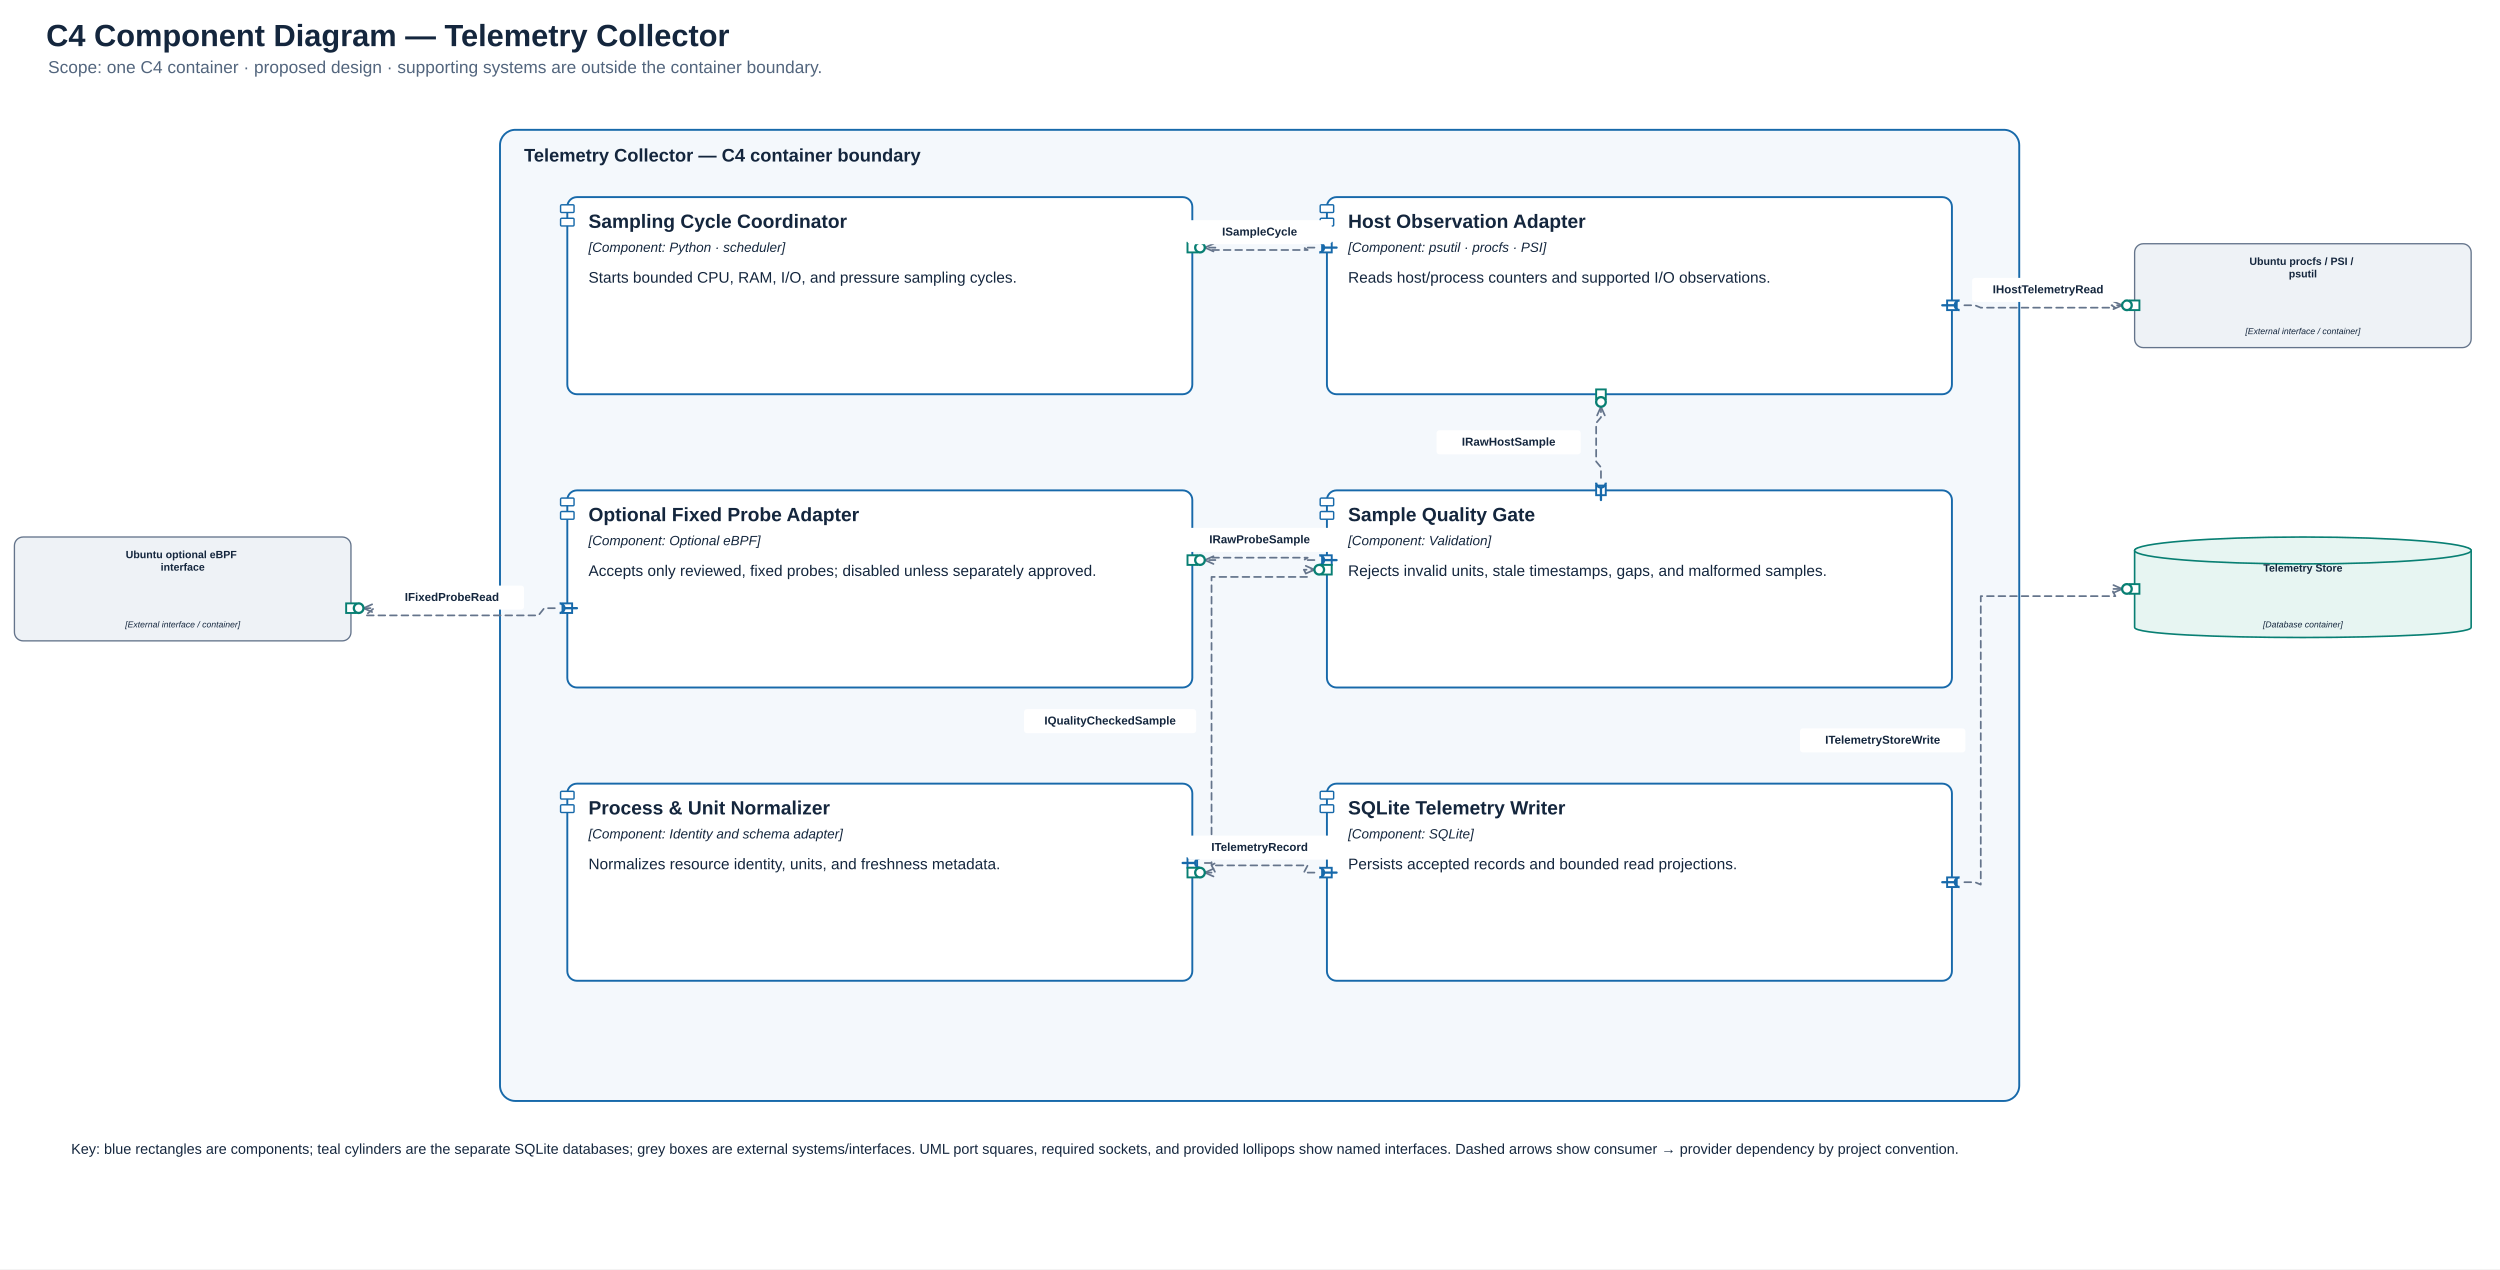
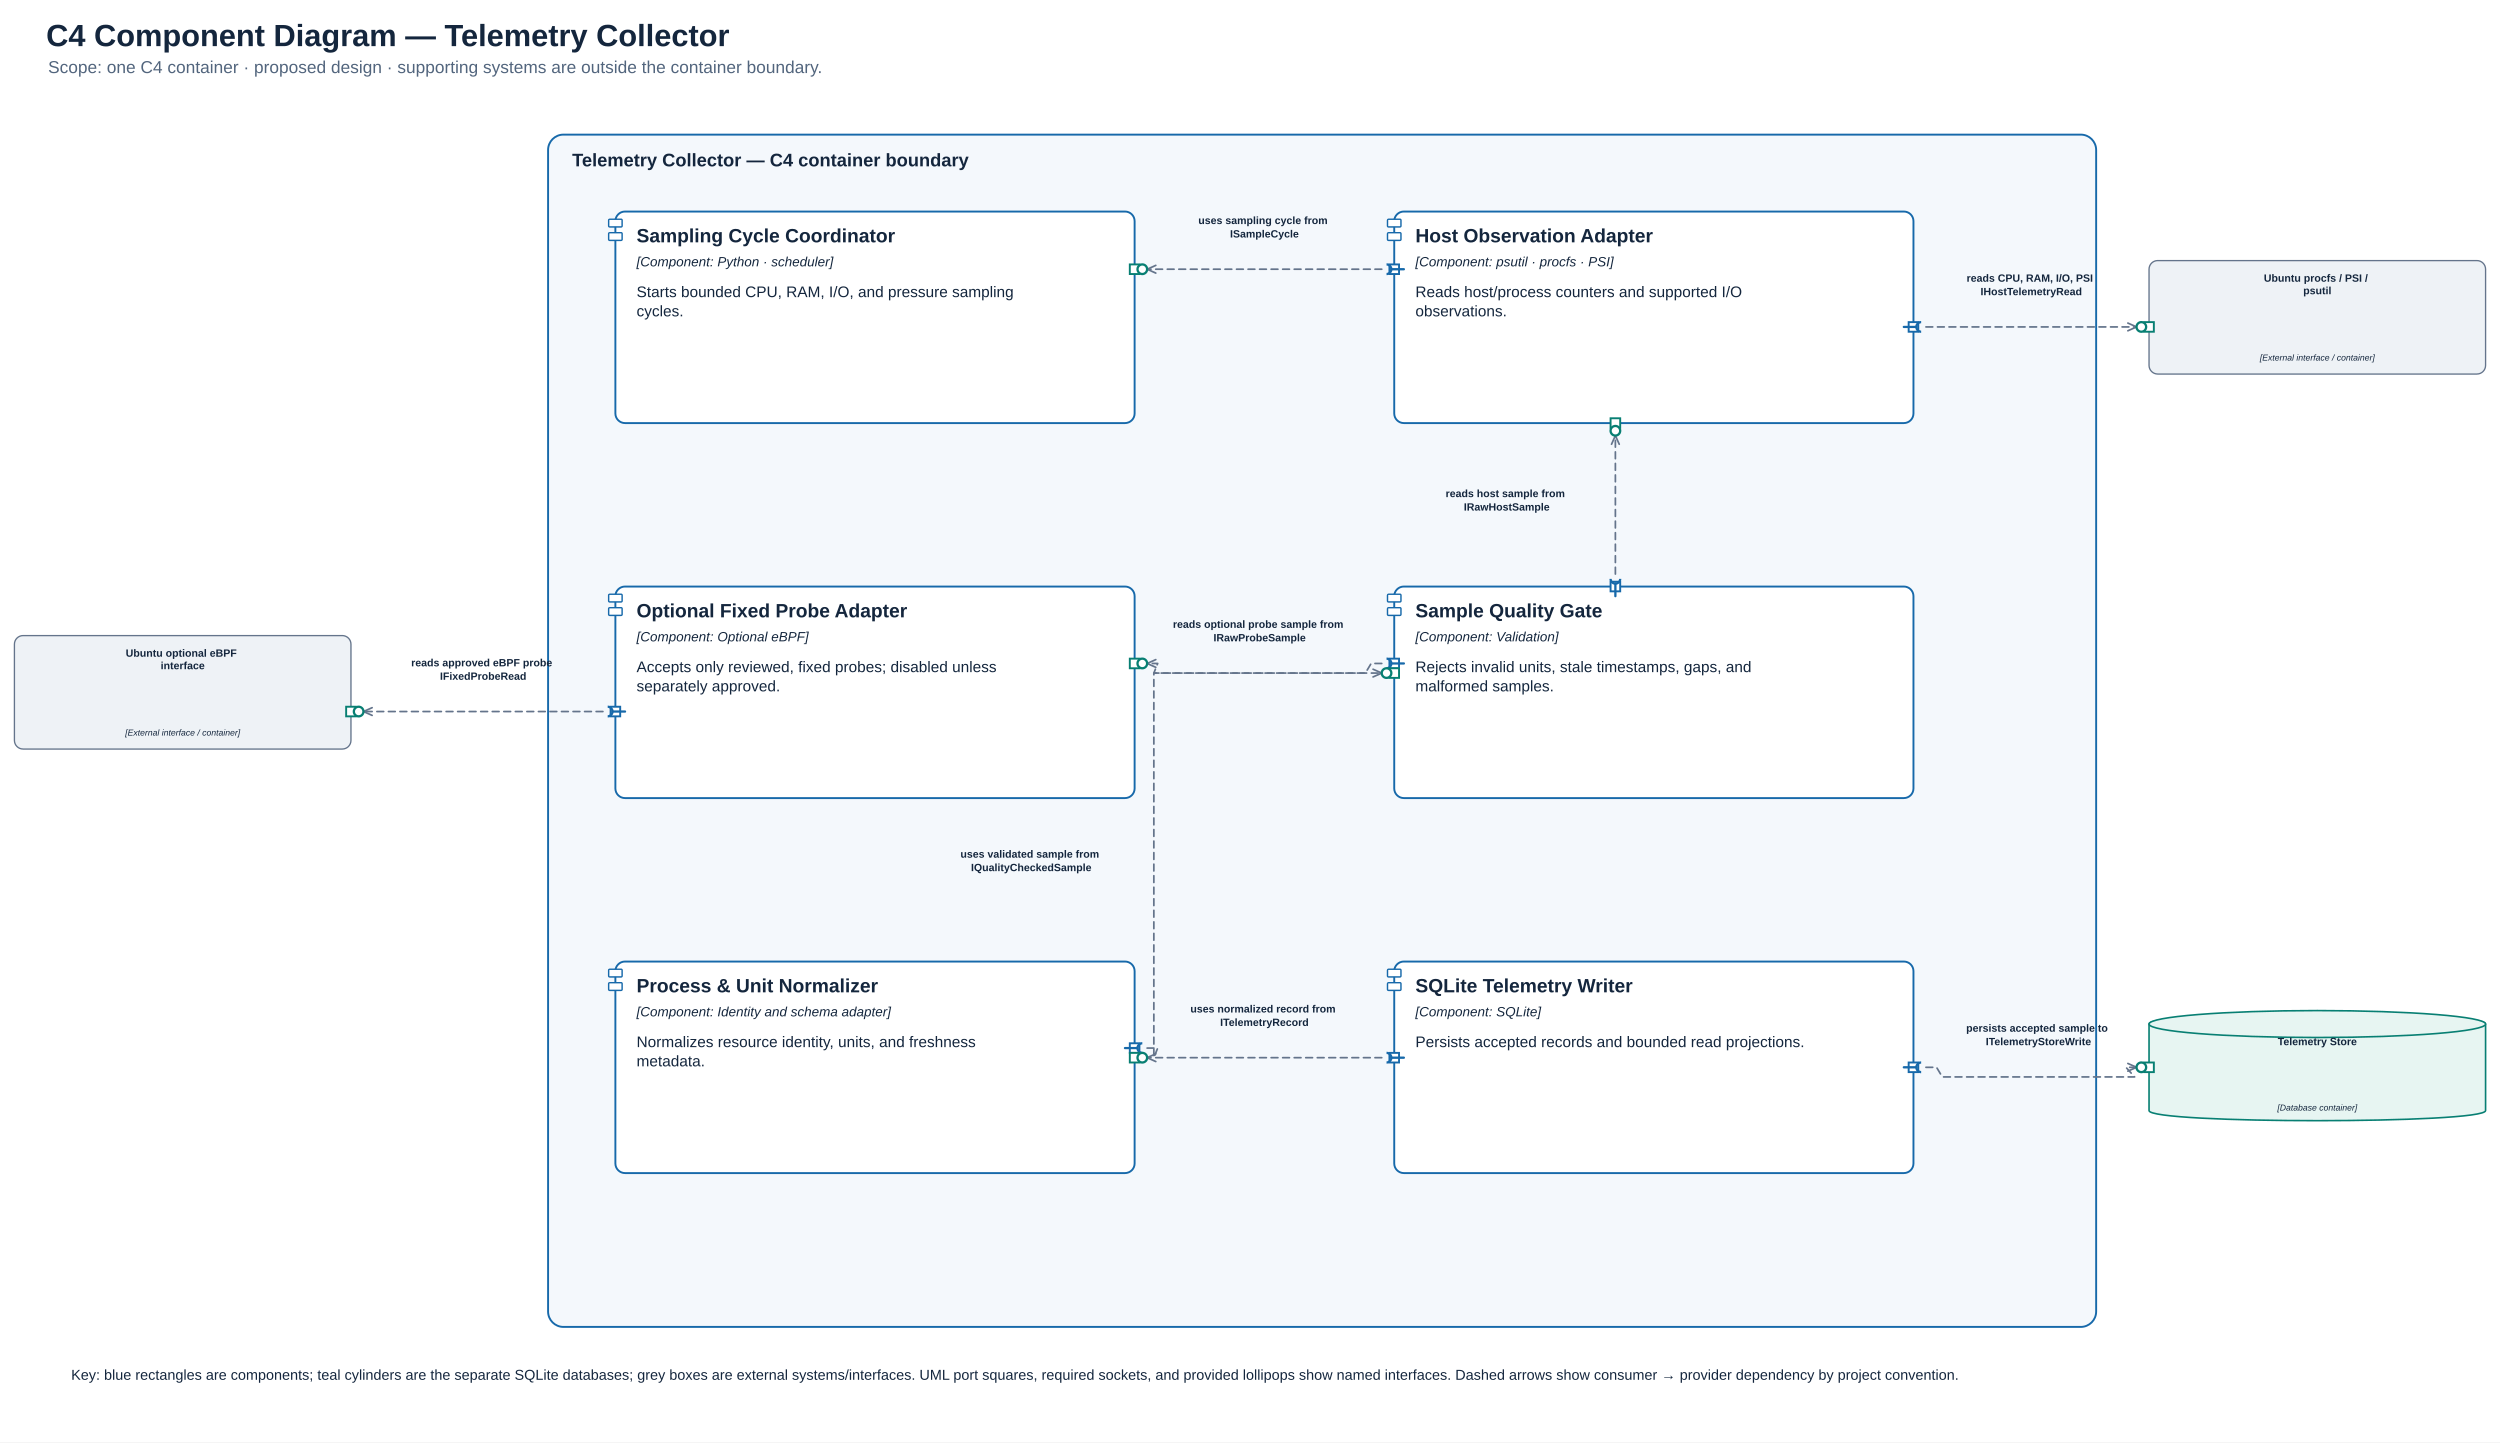
- <svg xmlns="http://www.w3.org/2000/svg" width="2600px" height="1320px" viewBox="0 0 2600 1320">
-   <rect width="2600" height="1320" fill="#fff" />
+ <svg xmlns="http://www.w3.org/2000/svg" width="2600px" height="1500px" viewBox="0 0 2600 1500">
+   <rect width="2600" height="1500" fill="#fff" />
  <style>text{font-family:Arial,Helvetica,sans-serif;fill:#14263d} .title{font-size:32px;font-weight:700}.subtitle{font-size:18px;fill:#52657d} .layer{font-size:16px;font-weight:700;fill:#1769aa} .small{font-size:13px;fill:#52657d}</style>
  <text class="title" x="48" y="48">C4 Component Diagram — Telemetry Collector</text>
  <text class="subtitle" x="50" y="76">Scope: one C4 container · proposed design · supporting systems are outside the container boundary.</text>
-   <rect x="520" y="135" width="1580" height="1010" rx="16" fill="#f4f8fc" stroke="#1769aa" stroke-width="2" />
-   <text class="" x="545" y="168" text-anchor="start" font-size="19" fill="#1769aa" font-weight="700">
-     <tspan x="545" dy="0">Telemetry Collector — C4 container boundary</tspan>
+   <rect x="570" y="140" width="1610" height="1240" rx="16" fill="#f4f8fc" stroke="#1769aa" stroke-width="2" />
+   <text class="" x="595" y="173" text-anchor="start" font-size="19" fill="#1769aa" font-weight="700">
+     <tspan x="595" dy="0">Telemetry Collector — C4 container boundary</tspan>
  </text>
  <g class="entity" data-component="Sampling Cycle Coordinator">
-     <rect x="590" y="205" width="650" height="205" rx="10" fill="#fff" stroke="#1769aa" stroke-width="2" />
-     <rect x="583" y="213" width="14" height="8" rx="1" fill="#fff" stroke="#1769aa" stroke-width="1.5" />
-     <rect x="583" y="227" width="14" height="8" rx="1" fill="#fff" stroke="#1769aa" stroke-width="1.5" />
-     <text class="" x="612" y="237" text-anchor="start" font-size="20" fill="#14263d" font-weight="700">
-       <tspan x="612" dy="0">Sampling Cycle Coordinator</tspan>
-     </text>
-     <text class="" x="612" y="262" text-anchor="start" font-size="14" fill="#52657d" font-weight="400" font-style="italic">
-       <tspan x="612" dy="0">[Component: Python · scheduler]</tspan>
-     </text>
-     <text class="" x="612" y="294" text-anchor="start" font-size="16" fill="#14263d" font-weight="400">
-       <tspan x="612" dy="0">Starts bounded CPU, RAM, I/O, and pressure sampling cycles.</tspan>
+     <rect x="640" y="220" width="540" height="220" rx="10" fill="#fff" stroke="#1769aa" stroke-width="2" />
+     <rect x="633" y="228" width="14" height="8" rx="1" fill="#fff" stroke="#1769aa" stroke-width="1.5" />
+     <rect x="633" y="242" width="14" height="8" rx="1" fill="#fff" stroke="#1769aa" stroke-width="1.5" />
+     <text class="" x="662" y="252" text-anchor="start" font-size="20" fill="#14263d" font-weight="700">
+       <tspan x="662" dy="0">Sampling Cycle Coordinator</tspan>
+     </text>
+     <text class="" x="662" y="277" text-anchor="start" font-size="14" fill="#52657d" font-weight="400" font-style="italic">
+       <tspan x="662" dy="0">[Component: Python · scheduler]</tspan>
+     </text>
+     <text class="" x="662" y="309" text-anchor="start" font-size="16" fill="#14263d" font-weight="400">
+       <tspan x="662" dy="0">Starts bounded CPU, RAM, I/O, and pressure sampling</tspan>
+       <tspan x="662" dy="20">cycles.</tspan>
    </text>
  </g>
  <g class="entity" data-component="Host Observation Adapter">
-     <rect x="1380" y="205" width="650" height="205" rx="10" fill="#fff" stroke="#1769aa" stroke-width="2" />
-     <rect x="1373" y="213" width="14" height="8" rx="1" fill="#fff" stroke="#1769aa" stroke-width="1.5" />
-     <rect x="1373" y="227" width="14" height="8" rx="1" fill="#fff" stroke="#1769aa" stroke-width="1.5" />
-     <text class="" x="1402" y="237" text-anchor="start" font-size="20" fill="#14263d" font-weight="700">
-       <tspan x="1402" dy="0">Host Observation Adapter</tspan>
-     </text>
-     <text class="" x="1402" y="262" text-anchor="start" font-size="14" fill="#52657d" font-weight="400" font-style="italic">
-       <tspan x="1402" dy="0">[Component: psutil · procfs · PSI]</tspan>
-     </text>
-     <text class="" x="1402" y="294" text-anchor="start" font-size="16" fill="#14263d" font-weight="400">
-       <tspan x="1402" dy="0">Reads host/process counters and supported I/O observations.</tspan>
+     <rect x="1450" y="220" width="540" height="220" rx="10" fill="#fff" stroke="#1769aa" stroke-width="2" />
+     <rect x="1443" y="228" width="14" height="8" rx="1" fill="#fff" stroke="#1769aa" stroke-width="1.5" />
+     <rect x="1443" y="242" width="14" height="8" rx="1" fill="#fff" stroke="#1769aa" stroke-width="1.5" />
+     <text class="" x="1472" y="252" text-anchor="start" font-size="20" fill="#14263d" font-weight="700">
+       <tspan x="1472" dy="0">Host Observation Adapter</tspan>
+     </text>
+     <text class="" x="1472" y="277" text-anchor="start" font-size="14" fill="#52657d" font-weight="400" font-style="italic">
+       <tspan x="1472" dy="0">[Component: psutil · procfs · PSI]</tspan>
+     </text>
+     <text class="" x="1472" y="309" text-anchor="start" font-size="16" fill="#14263d" font-weight="400">
+       <tspan x="1472" dy="0">Reads host/process counters and supported I/O</tspan>
+       <tspan x="1472" dy="20">observations.</tspan>
    </text>
  </g>
  <g class="entity" data-component="Optional Fixed Probe Adapter">
-     <rect x="590" y="510" width="650" height="205" rx="10" fill="#fff" stroke="#1769aa" stroke-width="2" />
-     <rect x="583" y="518" width="14" height="8" rx="1" fill="#fff" stroke="#1769aa" stroke-width="1.5" />
-     <rect x="583" y="532" width="14" height="8" rx="1" fill="#fff" stroke="#1769aa" stroke-width="1.5" />
-     <text class="" x="612" y="542" text-anchor="start" font-size="20" fill="#14263d" font-weight="700">
-       <tspan x="612" dy="0">Optional Fixed Probe Adapter</tspan>
-     </text>
-     <text class="" x="612" y="567" text-anchor="start" font-size="14" fill="#52657d" font-weight="400" font-style="italic">
-       <tspan x="612" dy="0">[Component: Optional eBPF]</tspan>
-     </text>
-     <text class="" x="612" y="599" text-anchor="start" font-size="16" fill="#14263d" font-weight="400">
-       <tspan x="612" dy="0">Accepts only reviewed, fixed probes; disabled unless separately approved.</tspan>
+     <rect x="640" y="610" width="540" height="220" rx="10" fill="#fff" stroke="#1769aa" stroke-width="2" />
+     <rect x="633" y="618" width="14" height="8" rx="1" fill="#fff" stroke="#1769aa" stroke-width="1.5" />
+     <rect x="633" y="632" width="14" height="8" rx="1" fill="#fff" stroke="#1769aa" stroke-width="1.5" />
+     <text class="" x="662" y="642" text-anchor="start" font-size="20" fill="#14263d" font-weight="700">
+       <tspan x="662" dy="0">Optional Fixed Probe Adapter</tspan>
+     </text>
+     <text class="" x="662" y="667" text-anchor="start" font-size="14" fill="#52657d" font-weight="400" font-style="italic">
+       <tspan x="662" dy="0">[Component: Optional eBPF]</tspan>
+     </text>
+     <text class="" x="662" y="699" text-anchor="start" font-size="16" fill="#14263d" font-weight="400">
+       <tspan x="662" dy="0">Accepts only reviewed, fixed probes; disabled unless</tspan>
+       <tspan x="662" dy="20">separately approved.</tspan>
    </text>
  </g>
  <g class="entity" data-component="Sample Quality Gate">
-     <rect x="1380" y="510" width="650" height="205" rx="10" fill="#fff" stroke="#1769aa" stroke-width="2" />
-     <rect x="1373" y="518" width="14" height="8" rx="1" fill="#fff" stroke="#1769aa" stroke-width="1.5" />
-     <rect x="1373" y="532" width="14" height="8" rx="1" fill="#fff" stroke="#1769aa" stroke-width="1.5" />
-     <text class="" x="1402" y="542" text-anchor="start" font-size="20" fill="#14263d" font-weight="700">
-       <tspan x="1402" dy="0">Sample Quality Gate</tspan>
-     </text>
-     <text class="" x="1402" y="567" text-anchor="start" font-size="14" fill="#52657d" font-weight="400" font-style="italic">
-       <tspan x="1402" dy="0">[Component: Validation]</tspan>
-     </text>
-     <text class="" x="1402" y="599" text-anchor="start" font-size="16" fill="#14263d" font-weight="400">
-       <tspan x="1402" dy="0">Rejects invalid units, stale timestamps, gaps, and malformed samples.</tspan>
+     <rect x="1450" y="610" width="540" height="220" rx="10" fill="#fff" stroke="#1769aa" stroke-width="2" />
+     <rect x="1443" y="618" width="14" height="8" rx="1" fill="#fff" stroke="#1769aa" stroke-width="1.5" />
+     <rect x="1443" y="632" width="14" height="8" rx="1" fill="#fff" stroke="#1769aa" stroke-width="1.5" />
+     <text class="" x="1472" y="642" text-anchor="start" font-size="20" fill="#14263d" font-weight="700">
+       <tspan x="1472" dy="0">Sample Quality Gate</tspan>
+     </text>
+     <text class="" x="1472" y="667" text-anchor="start" font-size="14" fill="#52657d" font-weight="400" font-style="italic">
+       <tspan x="1472" dy="0">[Component: Validation]</tspan>
+     </text>
+     <text class="" x="1472" y="699" text-anchor="start" font-size="16" fill="#14263d" font-weight="400">
+       <tspan x="1472" dy="0">Rejects invalid units, stale timestamps, gaps, and</tspan>
+       <tspan x="1472" dy="20">malformed samples.</tspan>
    </text>
  </g>
  <g class="entity" data-component="Process &amp; Unit Normalizer">
-     <rect x="590" y="815" width="650" height="205" rx="10" fill="#fff" stroke="#1769aa" stroke-width="2" />
-     <rect x="583" y="823" width="14" height="8" rx="1" fill="#fff" stroke="#1769aa" stroke-width="1.5" />
-     <rect x="583" y="837" width="14" height="8" rx="1" fill="#fff" stroke="#1769aa" stroke-width="1.5" />
-     <text class="" x="612" y="847" text-anchor="start" font-size="20" fill="#14263d" font-weight="700">
-       <tspan x="612" dy="0">Process &amp; Unit Normalizer</tspan>
-     </text>
-     <text class="" x="612" y="872" text-anchor="start" font-size="14" fill="#52657d" font-weight="400" font-style="italic">
-       <tspan x="612" dy="0">[Component: Identity and schema adapter]</tspan>
-     </text>
-     <text class="" x="612" y="904" text-anchor="start" font-size="16" fill="#14263d" font-weight="400">
-       <tspan x="612" dy="0">Normalizes resource identity, units, and freshness metadata.</tspan>
+     <rect x="640" y="1000" width="540" height="220" rx="10" fill="#fff" stroke="#1769aa" stroke-width="2" />
+     <rect x="633" y="1008" width="14" height="8" rx="1" fill="#fff" stroke="#1769aa" stroke-width="1.5" />
+     <rect x="633" y="1022" width="14" height="8" rx="1" fill="#fff" stroke="#1769aa" stroke-width="1.5" />
+     <text class="" x="662" y="1032" text-anchor="start" font-size="20" fill="#14263d" font-weight="700">
+       <tspan x="662" dy="0">Process &amp; Unit Normalizer</tspan>
+     </text>
+     <text class="" x="662" y="1057" text-anchor="start" font-size="14" fill="#52657d" font-weight="400" font-style="italic">
+       <tspan x="662" dy="0">[Component: Identity and schema adapter]</tspan>
+     </text>
+     <text class="" x="662" y="1089" text-anchor="start" font-size="16" fill="#14263d" font-weight="400">
+       <tspan x="662" dy="0">Normalizes resource identity, units, and freshness</tspan>
+       <tspan x="662" dy="20">metadata.</tspan>
    </text>
  </g>
  <g class="entity" data-component="SQLite Telemetry Writer">
-     <rect x="1380" y="815" width="650" height="205" rx="10" fill="#fff" stroke="#1769aa" stroke-width="2" />
-     <rect x="1373" y="823" width="14" height="8" rx="1" fill="#fff" stroke="#1769aa" stroke-width="1.5" />
-     <rect x="1373" y="837" width="14" height="8" rx="1" fill="#fff" stroke="#1769aa" stroke-width="1.5" />
-     <text class="" x="1402" y="847" text-anchor="start" font-size="20" fill="#14263d" font-weight="700">
-       <tspan x="1402" dy="0">SQLite Telemetry Writer</tspan>
-     </text>
-     <text class="" x="1402" y="872" text-anchor="start" font-size="14" fill="#52657d" font-weight="400" font-style="italic">
-       <tspan x="1402" dy="0">[Component: SQLite]</tspan>
-     </text>
-     <text class="" x="1402" y="904" text-anchor="start" font-size="16" fill="#14263d" font-weight="400">
-       <tspan x="1402" dy="0">Persists accepted records and bounded read projections.</tspan>
+     <rect x="1450" y="1000" width="540" height="220" rx="10" fill="#fff" stroke="#1769aa" stroke-width="2" />
+     <rect x="1443" y="1008" width="14" height="8" rx="1" fill="#fff" stroke="#1769aa" stroke-width="1.5" />
+     <rect x="1443" y="1022" width="14" height="8" rx="1" fill="#fff" stroke="#1769aa" stroke-width="1.5" />
+     <text class="" x="1472" y="1032" text-anchor="start" font-size="20" fill="#14263d" font-weight="700">
+       <tspan x="1472" dy="0">SQLite Telemetry Writer</tspan>
+     </text>
+     <text class="" x="1472" y="1057" text-anchor="start" font-size="14" fill="#52657d" font-weight="400" font-style="italic">
+       <tspan x="1472" dy="0">[Component: SQLite]</tspan>
+     </text>
+     <text class="" x="1472" y="1089" text-anchor="start" font-size="16" fill="#14263d" font-weight="400">
+       <tspan x="1472" dy="0">Persists accepted records and bounded read projections.</tspan>
    </text>
  </g>
  <g class="external-endpoint" data-endpoint="Telemetry Store">
-     <path d="M 2220 572.5 C 2220 558.5 2570 558.5 2570 572.5 L 2570 652.5 C 2570 666.5 2220 666.5 2220 652.5 Z" fill="#e7f5f2" stroke="#087f73" stroke-width="1.7" stroke-linecap="round" stroke-linejoin="round" />
-     <ellipse cx="2395" cy="572.5" rx="175" ry="14" fill="#e7f5f2" stroke="#087f73" stroke-width="1.7" />
-     <text class="" x="2395" y="594.5" text-anchor="middle" font-size="11" fill="#14263d" font-weight="700">
-       <tspan x="2395" dy="0">Telemetry Store</tspan>
-     </text>
-     <text class="" x="2395" y="652.5" text-anchor="middle" font-size="9" fill="#52657d" font-weight="400" font-style="italic">
-       <tspan x="2395" dy="0">[Database container]</tspan>
+     <path d="M 2235 1065 C 2235 1051 2585 1051 2585 1065 L 2585 1155 C 2585 1169 2235 1169 2235 1155 Z" fill="#e7f5f2" stroke="#087f73" stroke-width="1.7" stroke-linecap="round" stroke-linejoin="round" />
+     <ellipse cx="2410" cy="1065" rx="175" ry="14" fill="#e7f5f2" stroke="#087f73" stroke-width="1.7" />
+     <text class="" x="2410" y="1087" text-anchor="middle" font-size="11" fill="#14263d" font-weight="700">
+       <tspan x="2410" dy="0">Telemetry Store</tspan>
+     </text>
+     <text class="" x="2410" y="1155" text-anchor="middle" font-size="9" fill="#52657d" font-weight="400" font-style="italic">
+       <tspan x="2410" dy="0">[Database container]</tspan>
    </text>
  </g>
  <g class="external-endpoint" data-endpoint="Ubuntu procfs / PSI / psutil">
-     <rect x="2220" y="253.5" width="350" height="108" rx="9" fill="#eef2f6" stroke="#64748b" stroke-width="1.4" />
-     <text class="" x="2395" y="275.5" text-anchor="middle" font-size="11" fill="#14263d" font-weight="700">
-       <tspan x="2395" dy="0">Ubuntu procfs / PSI /</tspan>
-       <tspan x="2395" dy="13">psutil</tspan>
-     </text>
-     <text class="" x="2395" y="347.5" text-anchor="middle" font-size="9" fill="#52657d" font-weight="400" font-style="italic">
-       <tspan x="2395" dy="0">[External interface / container]</tspan>
+     <rect x="2235" y="271" width="350" height="118" rx="9" fill="#eef2f6" stroke="#64748b" stroke-width="1.4" />
+     <text class="" x="2410" y="293" text-anchor="middle" font-size="11" fill="#14263d" font-weight="700">
+       <tspan x="2410" dy="0">Ubuntu procfs / PSI /</tspan>
+       <tspan x="2410" dy="13">psutil</tspan>
+     </text>
+     <text class="" x="2410" y="375" text-anchor="middle" font-size="9" fill="#52657d" font-weight="400" font-style="italic">
+       <tspan x="2410" dy="0">[External interface / container]</tspan>
    </text>
  </g>
  <g class="external-endpoint" data-endpoint="Ubuntu optional eBPF interface">
-     <rect x="15" y="558.5" width="350" height="108" rx="9" fill="#eef2f6" stroke="#64748b" stroke-width="1.4" />
-     <text class="" x="190" y="580.5" text-anchor="middle" font-size="11" fill="#14263d" font-weight="700">
+     <rect x="15" y="661" width="350" height="118" rx="9" fill="#eef2f6" stroke="#64748b" stroke-width="1.4" />
+     <text class="" x="190" y="683" text-anchor="middle" font-size="11" fill="#14263d" font-weight="700">
      <tspan x="190" dy="0">Ubuntu optional eBPF</tspan>
      <tspan x="190" dy="13">interface</tspan>
    </text>
-     <text class="" x="190" y="652.5" text-anchor="middle" font-size="9" fill="#52657d" font-weight="400" font-style="italic">
+     <text class="" x="190" y="765" text-anchor="middle" font-size="9" fill="#52657d" font-weight="400" font-style="italic">
      <tspan x="190" dy="0">[External interface / container]</tspan>
    </text>
  </g>
-   <path d="M 1367 257.5 L 1356 257.5 L 1360 260 L 1260 260 L 1264 257.5 L 1253 257.5" fill="none" stroke="#64748b" stroke-width="1.8" stroke-dasharray="7 5" stroke-linecap="round" stroke-linejoin="round" />
-   <path d="M 1262 253.5 L 1253 257.5 L 1262 261.5" fill="none" stroke="#64748b" stroke-width="1.8" stroke-linecap="round" stroke-linejoin="round" />
-   <path d="M 1375 252.5 h 10 v 10 h -10 z" fill="#fff" stroke="#1769aa" stroke-width="2" />
-   <g transform="translate(1372 257.5) rotate(180)">
-     <path d="M 0 -5 A 5 5 0 0 0 0 5" fill="none" stroke="#1769aa" stroke-width="2.4" />
-     <path d="M -18 0 H -5" fill="none" stroke="#1769aa" stroke-width="2.4" stroke-linecap="round" />
-   </g>
-   <path d="M 1235 252.5 h 10 v 10 h -10 z" fill="#fff" stroke="#087f73" stroke-width="2" />
-   <circle cx="1248" cy="257.5" r="5" fill="#fff" stroke="#087f73" stroke-width="2.4" />
-   <rect x="1235" y="229" width="150" height="25" rx="3" fill="#fff" stroke="none" stroke-width="0" />
-   <text class="" x="1310" y="245" text-anchor="middle" font-size="12" fill="#14263d" font-weight="700">
-     <tspan x="1310" dy="0">ISampleCycle</tspan>
-   </text>
-   <path d="M 1665 497 L 1665 486 L 1660 480 L 1660 440 L 1665 434 L 1665 423" fill="none" stroke="#64748b" stroke-width="1.8" stroke-dasharray="7 5" stroke-linecap="round" stroke-linejoin="round" />
-   <path d="M 1669 432 L 1665 423 L 1661 432" fill="none" stroke="#64748b" stroke-width="1.8" stroke-linecap="round" stroke-linejoin="round" />
-   <path d="M 1660 505 h 10 v 10 h -10 z" fill="#fff" stroke="#1769aa" stroke-width="2" />
-   <g transform="translate(1665 502) rotate(-90)">
-     <path d="M 0 -5 A 5 5 0 0 0 0 5" fill="none" stroke="#1769aa" stroke-width="2.4" />
-     <path d="M -18 0 H -5" fill="none" stroke="#1769aa" stroke-width="2.4" stroke-linecap="round" />
-   </g>
-   <path d="M 1660 405 h 10 v 10 h -10 z" fill="#fff" stroke="#087f73" stroke-width="2" />
-   <circle cx="1665" cy="418" r="5" fill="#fff" stroke="#087f73" stroke-width="2.4" />
-   <rect x="1494" y="447.5" width="150" height="25" rx="3" fill="#fff" stroke="none" stroke-width="0" />
-   <text class="" x="1569" y="463.5" text-anchor="middle" font-size="12" fill="#14263d" font-weight="700">
-     <tspan x="1569" dy="0">IRawHostSample</tspan>
-   </text>
-   <path d="M 1367 582.5 L 1356 582.5 L 1360 580 L 1260 580 L 1264 582.5 L 1253 582.5" fill="none" stroke="#64748b" stroke-width="1.8" stroke-dasharray="7 5" stroke-linecap="round" stroke-linejoin="round" />
-   <path d="M 1262 578.5 L 1253 582.5 L 1262 586.5" fill="none" stroke="#64748b" stroke-width="1.8" stroke-linecap="round" stroke-linejoin="round" />
-   <path d="M 1375 577.5 h 10 v 10 h -10 z" fill="#fff" stroke="#1769aa" stroke-width="2" />
-   <g transform="translate(1372 582.5) rotate(180)">
-     <path d="M 0 -5 A 5 5 0 0 0 0 5" fill="none" stroke="#1769aa" stroke-width="2.4" />
-     <path d="M -18 0 H -5" fill="none" stroke="#1769aa" stroke-width="2.4" stroke-linecap="round" />
-   </g>
-   <path d="M 1235 577.5 h 10 v 10 h -10 z" fill="#fff" stroke="#087f73" stroke-width="2" />
-   <circle cx="1248" cy="582.5" r="5" fill="#fff" stroke="#087f73" stroke-width="2.4" />
-   <rect x="1235" y="549" width="150" height="25" rx="3" fill="#fff" stroke="none" stroke-width="0" />
-   <text class="" x="1310" y="565" text-anchor="middle" font-size="12" fill="#14263d" font-weight="700">
-     <tspan x="1310" dy="0">IRawProbeSample</tspan>
-   </text>
-   <path d="M 1253 897.5 L 1264 897.5 L 1260 900 L 1260 600 L 1360 600 L 1356 592.5 L 1367 592.5" fill="none" stroke="#64748b" stroke-width="1.8" stroke-dasharray="7 5" stroke-linecap="round" stroke-linejoin="round" />
-   <path d="M 1358 596.5 L 1367 592.5 L 1358 588.5" fill="none" stroke="#64748b" stroke-width="1.8" stroke-linecap="round" stroke-linejoin="round" />
-   <path d="M 1235 892.5 h 10 v 10 h -10 z" fill="#fff" stroke="#1769aa" stroke-width="2" />
-   <g transform="translate(1248 897.5) rotate(0)">
-     <path d="M 0 -5 A 5 5 0 0 0 0 5" fill="none" stroke="#1769aa" stroke-width="2.4" />
-     <path d="M -18 0 H -5" fill="none" stroke="#1769aa" stroke-width="2.4" stroke-linecap="round" />
-   </g>
-   <path d="M 1375 587.5 h 10 v 10 h -10 z" fill="#fff" stroke="#087f73" stroke-width="2" />
-   <circle cx="1372" cy="592.5" r="5" fill="#fff" stroke="#087f73" stroke-width="2.4" />
-   <rect x="1065" y="737.5" width="179" height="25" rx="3" fill="#fff" stroke="none" stroke-width="0" />
-   <text class="" x="1154.5" y="753.5" text-anchor="middle" font-size="12" fill="#14263d" font-weight="700">
-     <tspan x="1154.5" dy="0">IQualityCheckedSample</tspan>
-   </text>
-   <path d="M 1367 907.5 L 1356 907.5 L 1360 900 L 1260 900 L 1264 907.5 L 1253 907.5" fill="none" stroke="#64748b" stroke-width="1.8" stroke-dasharray="7 5" stroke-linecap="round" stroke-linejoin="round" />
-   <path d="M 1262 903.5 L 1253 907.5 L 1262 911.5" fill="none" stroke="#64748b" stroke-width="1.8" stroke-linecap="round" stroke-linejoin="round" />
-   <path d="M 1375 902.5 h 10 v 10 h -10 z" fill="#fff" stroke="#1769aa" stroke-width="2" />
-   <g transform="translate(1372 907.5) rotate(180)">
-     <path d="M 0 -5 A 5 5 0 0 0 0 5" fill="none" stroke="#1769aa" stroke-width="2.4" />
-     <path d="M -18 0 H -5" fill="none" stroke="#1769aa" stroke-width="2.4" stroke-linecap="round" />
-   </g>
-   <path d="M 1235 902.5 h 10 v 10 h -10 z" fill="#fff" stroke="#087f73" stroke-width="2" />
-   <circle cx="1248" cy="907.5" r="5" fill="#fff" stroke="#087f73" stroke-width="2.4" />
-   <rect x="1235" y="869" width="150" height="25" rx="3" fill="#fff" stroke="none" stroke-width="0" />
-   <text class="" x="1310" y="885" text-anchor="middle" font-size="12" fill="#14263d" font-weight="700">
-     <tspan x="1310" dy="0">ITelemetryRecord</tspan>
-   </text>
-   <path d="M 2043 917.5 L 2054 917.5 L 2060 920 L 2060 620 L 2200 620 L 2196 612.5 L 2207 612.5" fill="none" stroke="#64748b" stroke-width="1.8" stroke-dasharray="7 5" stroke-linecap="round" stroke-linejoin="round" />
-   <path d="M 2198 616.5 L 2207 612.5 L 2198 608.5" fill="none" stroke="#64748b" stroke-width="1.8" stroke-linecap="round" stroke-linejoin="round" />
-   <path d="M 2025 912.5 h 10 v 10 h -10 z" fill="#fff" stroke="#1769aa" stroke-width="2" />
-   <g transform="translate(2038 917.5) rotate(0)">
-     <path d="M 0 -5 A 5 5 0 0 0 0 5" fill="none" stroke="#1769aa" stroke-width="2.4" />
-     <path d="M -18 0 H -5" fill="none" stroke="#1769aa" stroke-width="2.4" stroke-linecap="round" />
-   </g>
-   <path d="M 2215 607.5 h 10 v 10 h -10 z" fill="#fff" stroke="#087f73" stroke-width="2" />
-   <circle cx="2212" cy="612.5" r="5" fill="#fff" stroke="#087f73" stroke-width="2.4" />
-   <rect x="1872" y="757.5" width="172" height="25" rx="3" fill="#fff" stroke="none" stroke-width="0" />
-   <text class="" x="1958" y="773.5" text-anchor="middle" font-size="12" fill="#14263d" font-weight="700">
-     <tspan x="1958" dy="0">ITelemetryStoreWrite</tspan>
-   </text>
-   <path d="M 2043 317.5 L 2054 317.5 L 2060 320 L 2200 320 L 2196 317.5 L 2207 317.5" fill="none" stroke="#64748b" stroke-width="1.8" stroke-dasharray="7 5" stroke-linecap="round" stroke-linejoin="round" />
-   <path d="M 2198 321.5 L 2207 317.5 L 2198 313.5" fill="none" stroke="#64748b" stroke-width="1.8" stroke-linecap="round" stroke-linejoin="round" />
-   <path d="M 2025 312.5 h 10 v 10 h -10 z" fill="#fff" stroke="#1769aa" stroke-width="2" />
-   <g transform="translate(2038 317.5) rotate(0)">
-     <path d="M 0 -5 A 5 5 0 0 0 0 5" fill="none" stroke="#1769aa" stroke-width="2.4" />
-     <path d="M -18 0 H -5" fill="none" stroke="#1769aa" stroke-width="2.4" stroke-linecap="round" />
-   </g>
-   <path d="M 2215 312.5 h 10 v 10 h -10 z" fill="#fff" stroke="#087f73" stroke-width="2" />
-   <circle cx="2212" cy="317.5" r="5" fill="#fff" stroke="#087f73" stroke-width="2.4" />
-   <rect x="2051" y="289" width="158" height="25" rx="3" fill="#fff" stroke="none" stroke-width="0" />
-   <text class="" x="2130" y="305" text-anchor="middle" font-size="12" fill="#14263d" font-weight="700">
-     <tspan x="2130" dy="0">IHostTelemetryRead</tspan>
-   </text>
-   <path d="M 577 632.5 L 566 632.5 L 560 640 L 380 640 L 389 632.5 L 378 632.5" fill="none" stroke="#64748b" stroke-width="1.8" stroke-dasharray="7 5" stroke-linecap="round" stroke-linejoin="round" />
-   <path d="M 387 628.5 L 378 632.5 L 387 636.5" fill="none" stroke="#64748b" stroke-width="1.8" stroke-linecap="round" stroke-linejoin="round" />
-   <path d="M 585 627.5 h 10 v 10 h -10 z" fill="#fff" stroke="#1769aa" stroke-width="2" />
-   <g transform="translate(582 632.5) rotate(180)">
-     <path d="M 0 -5 A 5 5 0 0 0 0 5" fill="none" stroke="#1769aa" stroke-width="2.4" />
-     <path d="M -18 0 H -5" fill="none" stroke="#1769aa" stroke-width="2.4" stroke-linecap="round" />
-   </g>
-   <path d="M 360 627.5 h 10 v 10 h -10 z" fill="#fff" stroke="#087f73" stroke-width="2" />
-   <circle cx="373" cy="632.5" r="5" fill="#fff" stroke="#087f73" stroke-width="2.4" />
-   <rect x="395" y="609" width="150" height="25" rx="3" fill="#fff" stroke="none" stroke-width="0" />
-   <text class="" x="470" y="625" text-anchor="middle" font-size="12" fill="#14263d" font-weight="700">
-     <tspan x="470" dy="0">IFixedProbeRead</tspan>
-   </text>
-   <text class="" x="74" y="1200" text-anchor="start" font-size="15" fill="#52657d" font-weight="400">
+   <path d="M 1437 280 L 1193 280" fill="none" stroke="#64748b" stroke-width="1.8" stroke-dasharray="7 5" stroke-linecap="round" stroke-linejoin="round" />
+   <path d="M 1202 276 L 1193 280 L 1202 284" fill="none" stroke="#64748b" stroke-width="1.8" stroke-linecap="round" stroke-linejoin="round" />
+   <path d="M 1445 275 h 10 v 10 h -10 z" fill="#fff" stroke="#1769aa" stroke-width="2" />
+   <g transform="translate(1442 280) rotate(180)">
+     <path d="M 0 -5 A 5 5 0 0 0 0 5" fill="none" stroke="#1769aa" stroke-width="2.4" />
+     <path d="M -18 0 H -5" fill="none" stroke="#1769aa" stroke-width="2.4" stroke-linecap="round" />
+   </g>
+   <path d="M 1175 275 h 10 v 10 h -10 z" fill="#fff" stroke="#087f73" stroke-width="2" />
+   <circle cx="1188" cy="280" r="5" fill="#fff" stroke="#087f73" stroke-width="2.4" />
+   <text class="" x="1315" y="233" text-anchor="middle" font-size="11" fill="#14263d" font-weight="700">
+     <tspan x="1315" dy="0">uses sampling cycle from</tspan>
+     <tspan x="1315" dy="14">ISampleCycle</tspan>
+   </text>
+   <path d="M 1680 597 L 1680 453" fill="none" stroke="#64748b" stroke-width="1.8" stroke-dasharray="7 5" stroke-linecap="round" stroke-linejoin="round" />
+   <path d="M 1684 462 L 1680 453 L 1676 462" fill="none" stroke="#64748b" stroke-width="1.8" stroke-linecap="round" stroke-linejoin="round" />
+   <path d="M 1675 605 h 10 v 10 h -10 z" fill="#fff" stroke="#1769aa" stroke-width="2" />
+   <g transform="translate(1680 602) rotate(-90)">
+     <path d="M 0 -5 A 5 5 0 0 0 0 5" fill="none" stroke="#1769aa" stroke-width="2.4" />
+     <path d="M -18 0 H -5" fill="none" stroke="#1769aa" stroke-width="2.4" stroke-linecap="round" />
+   </g>
+   <path d="M 1675 435 h 10 v 10 h -10 z" fill="#fff" stroke="#087f73" stroke-width="2" />
+   <circle cx="1680" cy="448" r="5" fill="#fff" stroke="#087f73" stroke-width="2.4" />
+   <text class="" x="1567" y="517" text-anchor="middle" font-size="11" fill="#14263d" font-weight="700">
+     <tspan x="1567" dy="0">reads host sample from</tspan>
+     <tspan x="1567" dy="14">IRawHostSample</tspan>
+   </text>
+   <path d="M 1437 690 L 1426 690 L 1420 700 L 1200 700 L 1204 690 L 1193 690" fill="none" stroke="#64748b" stroke-width="1.8" stroke-dasharray="7 5" stroke-linecap="round" stroke-linejoin="round" />
+   <path d="M 1202 686 L 1193 690 L 1202 694" fill="none" stroke="#64748b" stroke-width="1.8" stroke-linecap="round" stroke-linejoin="round" />
+   <path d="M 1445 685 h 10 v 10 h -10 z" fill="#fff" stroke="#1769aa" stroke-width="2" />
+   <g transform="translate(1442 690) rotate(180)">
+     <path d="M 0 -5 A 5 5 0 0 0 0 5" fill="none" stroke="#1769aa" stroke-width="2.4" />
+     <path d="M -18 0 H -5" fill="none" stroke="#1769aa" stroke-width="2.4" stroke-linecap="round" />
+   </g>
+   <path d="M 1175 685 h 10 v 10 h -10 z" fill="#fff" stroke="#087f73" stroke-width="2" />
+   <circle cx="1188" cy="690" r="5" fill="#fff" stroke="#087f73" stroke-width="2.4" />
+   <text class="" x="1310" y="653" text-anchor="middle" font-size="11" fill="#14263d" font-weight="700">
+     <tspan x="1310" dy="0">reads optional probe sample from</tspan>
+     <tspan x="1310" dy="14">IRawProbeSample</tspan>
+   </text>
+   <path d="M 1193 1090 L 1204 1090 L 1200 1100 L 1200 700 L 1437 700" fill="none" stroke="#64748b" stroke-width="1.8" stroke-dasharray="7 5" stroke-linecap="round" stroke-linejoin="round" />
+   <path d="M 1428 704 L 1437 700 L 1428 696" fill="none" stroke="#64748b" stroke-width="1.8" stroke-linecap="round" stroke-linejoin="round" />
+   <path d="M 1175 1085 h 10 v 10 h -10 z" fill="#fff" stroke="#1769aa" stroke-width="2" />
+   <g transform="translate(1188 1090) rotate(0)">
+     <path d="M 0 -5 A 5 5 0 0 0 0 5" fill="none" stroke="#1769aa" stroke-width="2.4" />
+     <path d="M -18 0 H -5" fill="none" stroke="#1769aa" stroke-width="2.4" stroke-linecap="round" />
+   </g>
+   <path d="M 1445 695 h 10 v 10 h -10 z" fill="#fff" stroke="#087f73" stroke-width="2" />
+   <circle cx="1442" cy="700" r="5" fill="#fff" stroke="#087f73" stroke-width="2.4" />
+   <text class="" x="1072.5" y="892" text-anchor="middle" font-size="11" fill="#14263d" font-weight="700">
+     <tspan x="1072.5" dy="0">uses validated sample from</tspan>
+     <tspan x="1072.5" dy="14">IQualityCheckedSample</tspan>
+   </text>
+   <path d="M 1437 1100 L 1193 1100" fill="none" stroke="#64748b" stroke-width="1.8" stroke-dasharray="7 5" stroke-linecap="round" stroke-linejoin="round" />
+   <path d="M 1202 1096 L 1193 1100 L 1202 1104" fill="none" stroke="#64748b" stroke-width="1.8" stroke-linecap="round" stroke-linejoin="round" />
+   <path d="M 1445 1095 h 10 v 10 h -10 z" fill="#fff" stroke="#1769aa" stroke-width="2" />
+   <g transform="translate(1442 1100) rotate(180)">
+     <path d="M 0 -5 A 5 5 0 0 0 0 5" fill="none" stroke="#1769aa" stroke-width="2.4" />
+     <path d="M -18 0 H -5" fill="none" stroke="#1769aa" stroke-width="2.4" stroke-linecap="round" />
+   </g>
+   <path d="M 1175 1095 h 10 v 10 h -10 z" fill="#fff" stroke="#087f73" stroke-width="2" />
+   <circle cx="1188" cy="1100" r="5" fill="#fff" stroke="#087f73" stroke-width="2.4" />
+   <text class="" x="1315" y="1053" text-anchor="middle" font-size="11" fill="#14263d" font-weight="700">
+     <tspan x="1315" dy="0">uses normalized record from</tspan>
+     <tspan x="1315" dy="14">ITelemetryRecord</tspan>
+   </text>
+   <path d="M 2003 1110 L 2014 1110 L 2020 1120 L 2220 1120 L 2211 1110 L 2222 1110" fill="none" stroke="#64748b" stroke-width="1.8" stroke-dasharray="7 5" stroke-linecap="round" stroke-linejoin="round" />
+   <path d="M 2213 1114 L 2222 1110 L 2213 1106" fill="none" stroke="#64748b" stroke-width="1.8" stroke-linecap="round" stroke-linejoin="round" />
+   <path d="M 1985 1105 h 10 v 10 h -10 z" fill="#fff" stroke="#1769aa" stroke-width="2" />
+   <g transform="translate(1998 1110) rotate(0)">
+     <path d="M 0 -5 A 5 5 0 0 0 0 5" fill="none" stroke="#1769aa" stroke-width="2.4" />
+     <path d="M -18 0 H -5" fill="none" stroke="#1769aa" stroke-width="2.4" stroke-linecap="round" />
+   </g>
+   <path d="M 2230 1105 h 10 v 10 h -10 z" fill="#fff" stroke="#087f73" stroke-width="2" />
+   <circle cx="2227" cy="1110" r="5" fill="#fff" stroke="#087f73" stroke-width="2.4" />
+   <text class="" x="2120" y="1073" text-anchor="middle" font-size="11" fill="#14263d" font-weight="700">
+     <tspan x="2120" dy="0">persists accepted sample to</tspan>
+     <tspan x="2120" dy="14">ITelemetryStoreWrite</tspan>
+   </text>
+   <path d="M 2003 340 L 2222 340" fill="none" stroke="#64748b" stroke-width="1.8" stroke-dasharray="7 5" stroke-linecap="round" stroke-linejoin="round" />
+   <path d="M 2213 344 L 2222 340 L 2213 336" fill="none" stroke="#64748b" stroke-width="1.8" stroke-linecap="round" stroke-linejoin="round" />
+   <path d="M 1985 335 h 10 v 10 h -10 z" fill="#fff" stroke="#1769aa" stroke-width="2" />
+   <g transform="translate(1998 340) rotate(0)">
+     <path d="M 0 -5 A 5 5 0 0 0 0 5" fill="none" stroke="#1769aa" stroke-width="2.4" />
+     <path d="M -18 0 H -5" fill="none" stroke="#1769aa" stroke-width="2.4" stroke-linecap="round" />
+   </g>
+   <path d="M 2230 335 h 10 v 10 h -10 z" fill="#fff" stroke="#087f73" stroke-width="2" />
+   <circle cx="2227" cy="340" r="5" fill="#fff" stroke="#087f73" stroke-width="2.4" />
+   <text class="" x="2112.5" y="293" text-anchor="middle" font-size="11" fill="#14263d" font-weight="700">
+     <tspan x="2112.5" dy="0">reads CPU, RAM, I/O, PSI</tspan>
+     <tspan x="2112.5" dy="14">IHostTelemetryRead</tspan>
+   </text>
+   <path d="M 627 740 L 378 740" fill="none" stroke="#64748b" stroke-width="1.8" stroke-dasharray="7 5" stroke-linecap="round" stroke-linejoin="round" />
+   <path d="M 387 736 L 378 740 L 387 744" fill="none" stroke="#64748b" stroke-width="1.8" stroke-linecap="round" stroke-linejoin="round" />
+   <path d="M 635 735 h 10 v 10 h -10 z" fill="#fff" stroke="#1769aa" stroke-width="2" />
+   <g transform="translate(632 740) rotate(180)">
+     <path d="M 0 -5 A 5 5 0 0 0 0 5" fill="none" stroke="#1769aa" stroke-width="2.4" />
+     <path d="M -18 0 H -5" fill="none" stroke="#1769aa" stroke-width="2.4" stroke-linecap="round" />
+   </g>
+   <path d="M 360 735 h 10 v 10 h -10 z" fill="#fff" stroke="#087f73" stroke-width="2" />
+   <circle cx="373" cy="740" r="5" fill="#fff" stroke="#087f73" stroke-width="2.4" />
+   <text class="" x="502.5" y="693" text-anchor="middle" font-size="11" fill="#14263d" font-weight="700">
+     <tspan x="502.5" dy="0">reads approved eBPF probe</tspan>
+     <tspan x="502.5" dy="14">IFixedProbeRead</tspan>
+   </text>
+   <text class="" x="74" y="1435" text-anchor="start" font-size="15" fill="#52657d" font-weight="400">
    <tspan x="74" dy="0">Key: blue rectangles are components; teal cylinders are the separate SQLite databases; grey boxes are external systems/interfaces. UML port squares, required sockets, and provided lollipops show named interfaces. Dashed arrows show consumer → provider dependency by project convention.</tspan>
  </text>
</svg>
